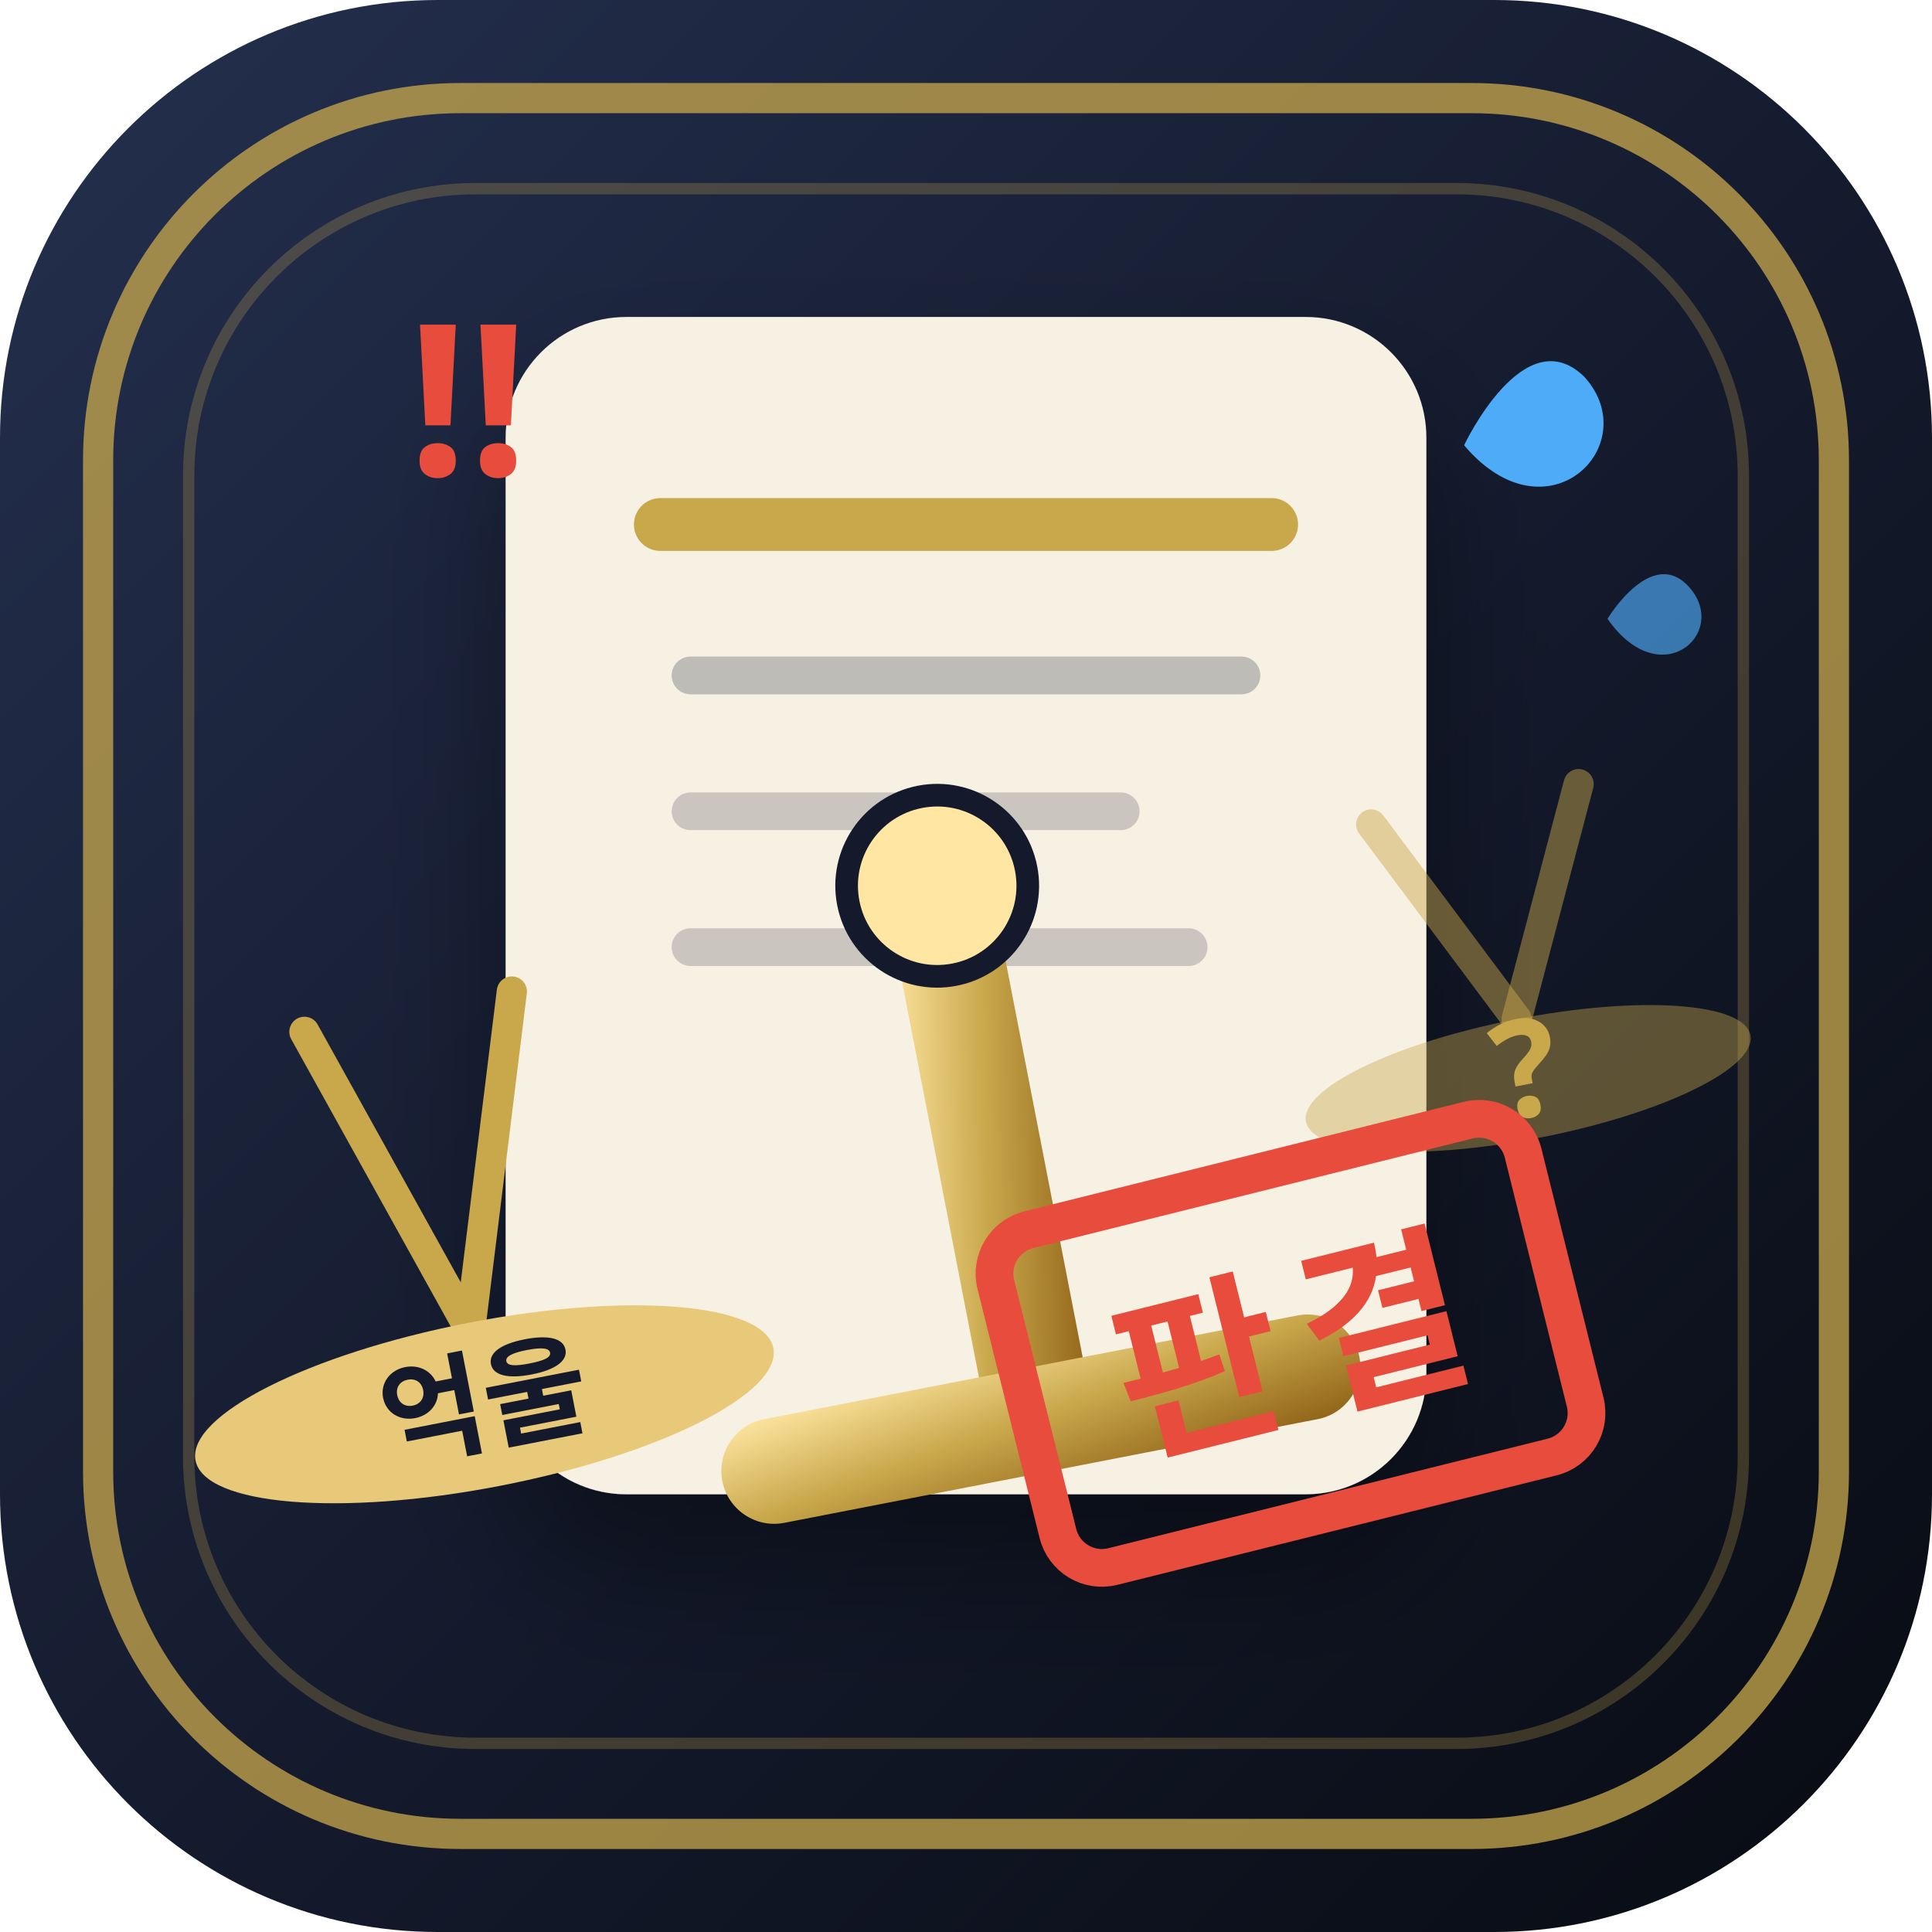
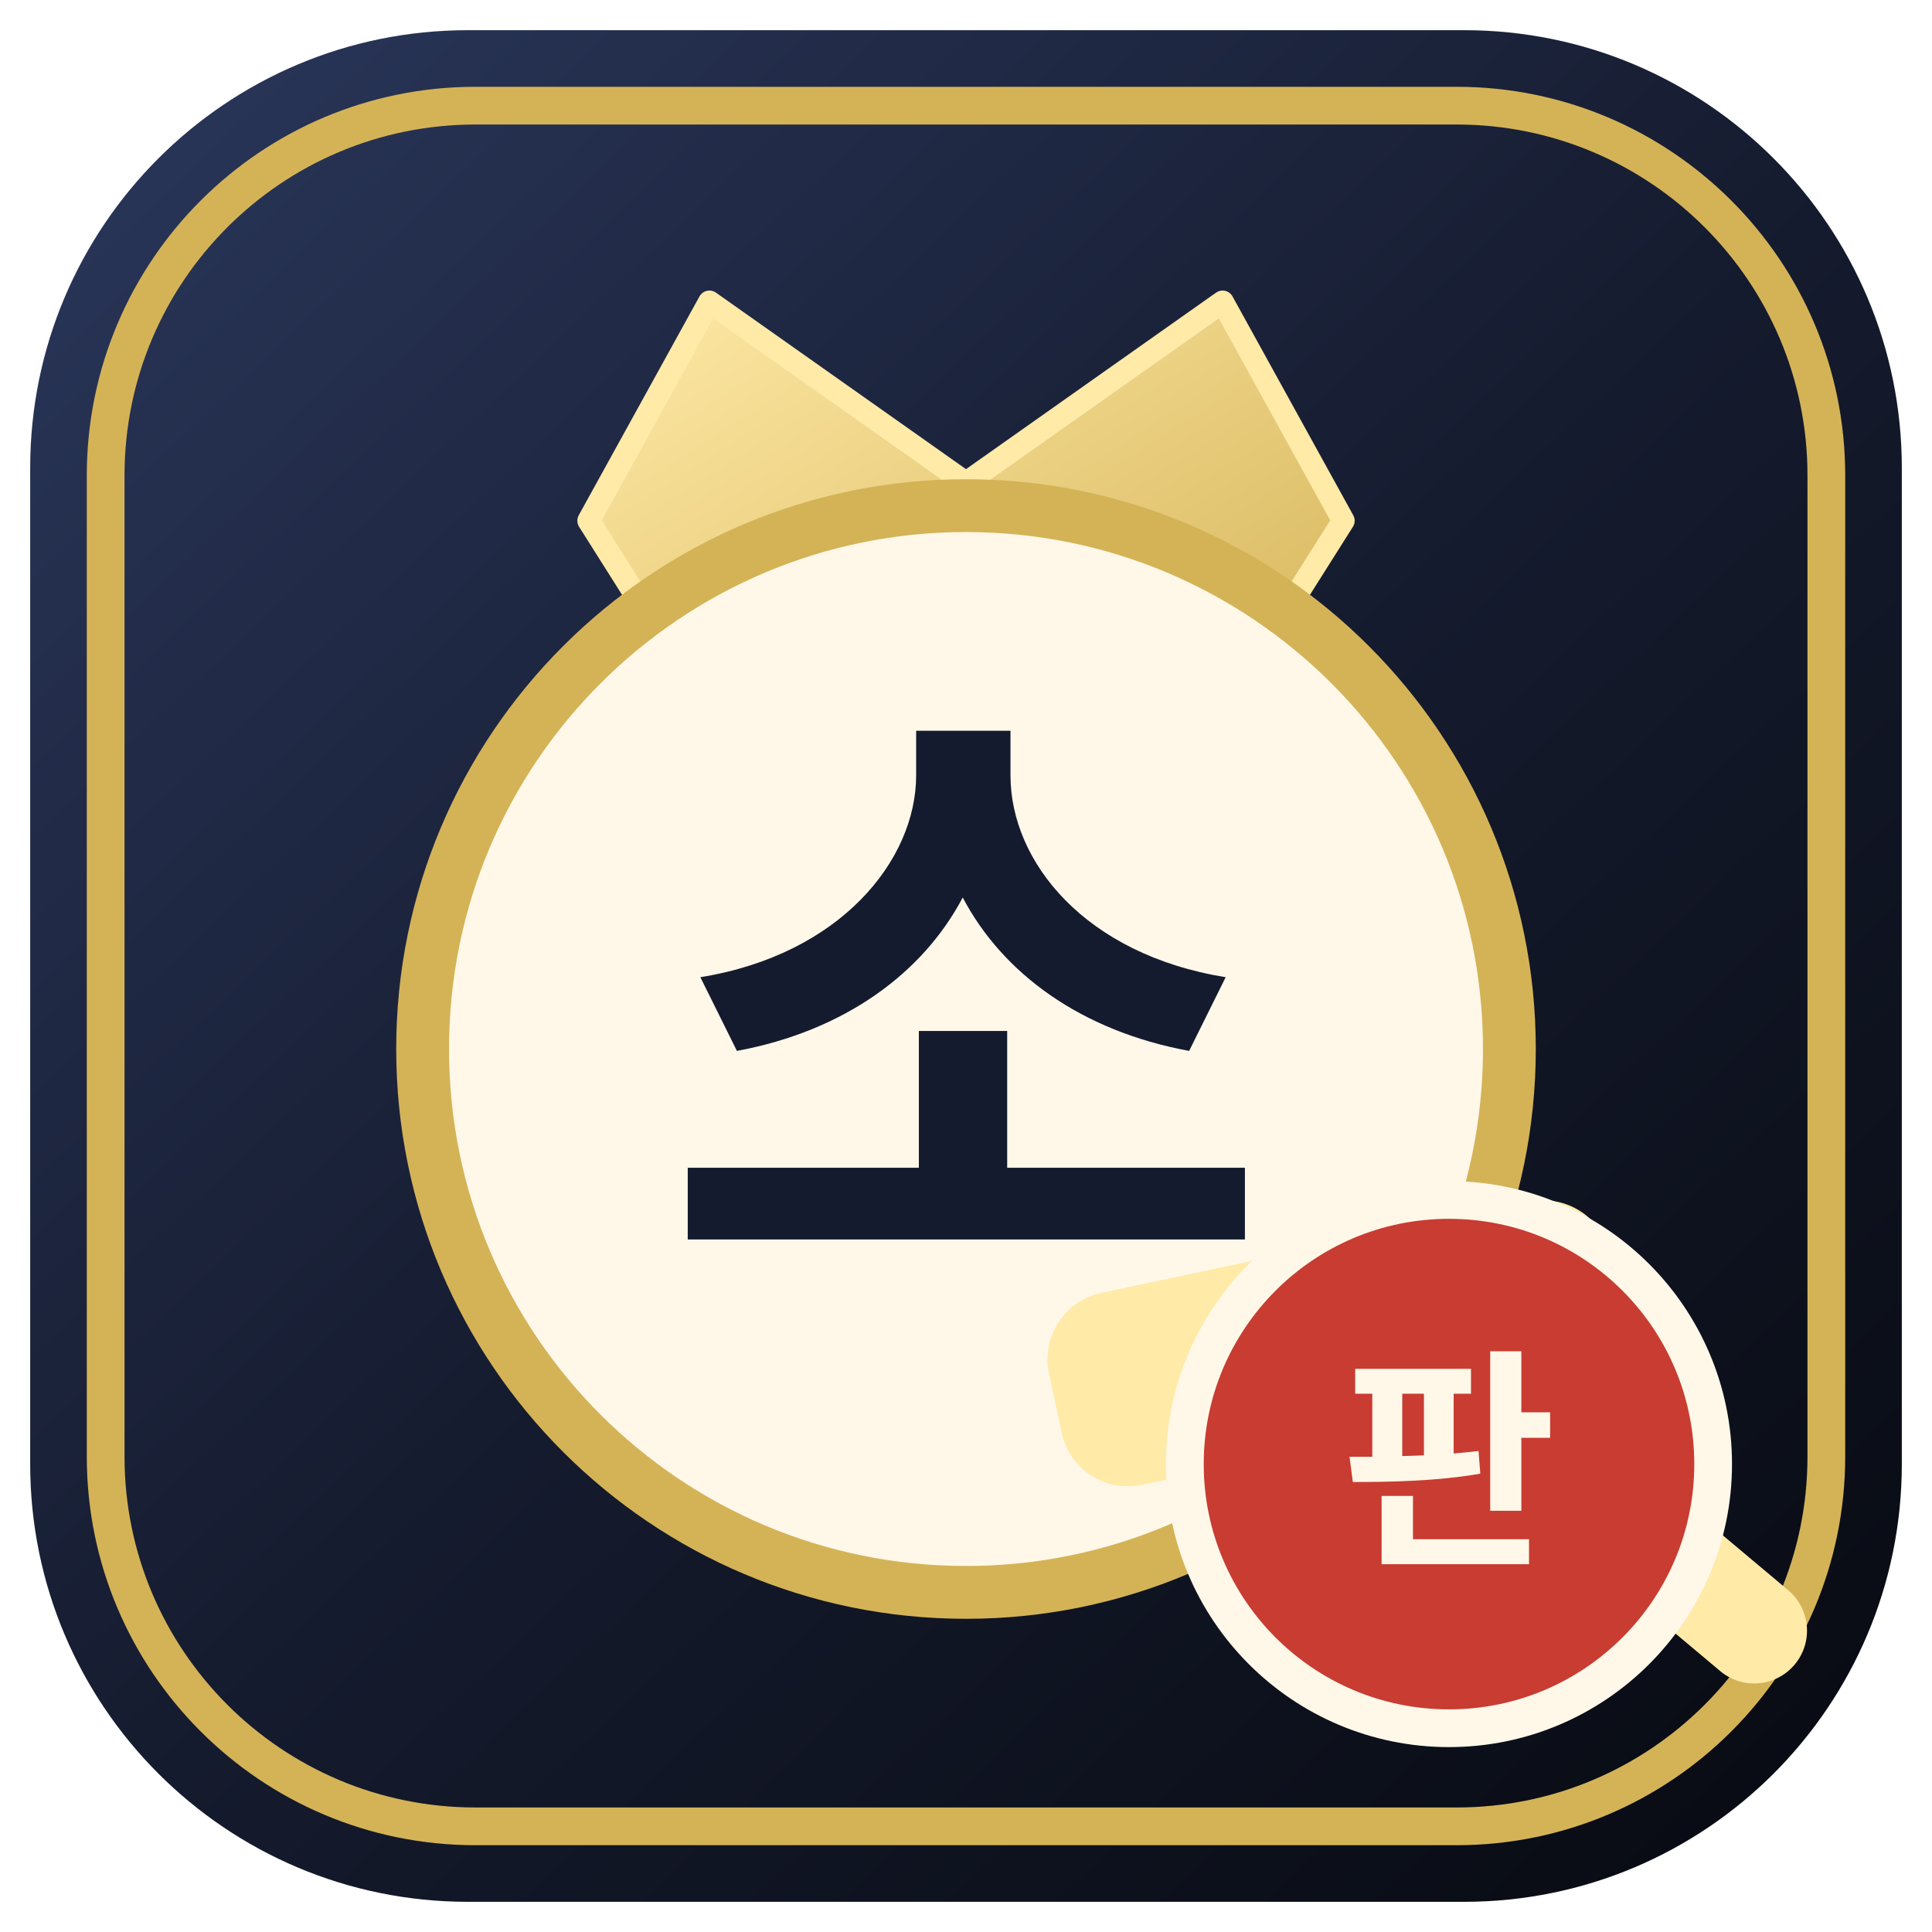
<svg xmlns="http://www.w3.org/2000/svg" viewBox="0 0 256 256" width="256" height="256" role="img" aria-label="소소킹 판결소 앱 아이콘">
  <defs>
-     <linearGradient id="bg" x1="0" y1="0" x2="1" y2="1">
-       <stop offset="0" stop-color="#24304f" />
-       <stop offset="0.55" stop-color="#141a2c" />
-       <stop offset="1" stop-color="#080b12" />
+     <linearGradient id="bg" x1="24" y1="18" x2="232" y2="238" gradientUnits="userSpaceOnUse">
+       <stop stop-color="#283456" />
+       <stop offset="0.52" stop-color="#151b2e" />
+       <stop offset="1" stop-color="#090c14" />
    </linearGradient>
-     <linearGradient id="gold" x1="0" y1="0" x2="1" y2="1">
-       <stop offset="0" stop-color="#ffe7a3" />
-       <stop offset="0.48" stop-color="#c9a84c" />
-       <stop offset="1" stop-color="#8f6116" />
+     <linearGradient id="gold" x1="76" y1="38" x2="188" y2="215" gradientUnits="userSpaceOnUse">
+       <stop stop-color="#ffeaa8" />
+       <stop offset="0.52" stop-color="#d4b357" />
+       <stop offset="1" stop-color="#9b6d16" />
    </linearGradient>
-     <filter id="shadow" x="-25%" y="-25%" width="150%" height="150%">
-       <feDropShadow dx="0" dy="10" stdDeviation="9" flood-color="#000" flood-opacity="0.38" />
-     </filter>
  </defs>
-   <rect width="256" height="256" rx="58" fill="url(#bg)" />
-   <rect x="13" y="13" width="230" height="230" rx="48" fill="none" stroke="#c9a84c" stroke-width="4" opacity="0.75" />
-   <rect x="25" y="25" width="206" height="206" rx="38" fill="none" stroke="#c9a84c" stroke-width="1.5" opacity="0.26" />
-   <g filter="url(#shadow)">
-     <rect x="67" y="42" width="122" height="156" rx="16" fill="#f7f1e4" />
-     <rect x="84" y="66" width="88" height="7" rx="3.5" fill="#c9a84c" />
-     <rect x="89" y="87" width="78" height="5" rx="2.5" fill="#141a2c" opacity="0.25" />
-     <rect x="89" y="105" width="62" height="5" rx="2.5" fill="#141a2c" opacity="0.2" />
-     <rect x="89" y="123" width="71" height="5" rx="2.5" fill="#141a2c" opacity="0.2" />
+   <rect x="4" y="4" width="248" height="248" rx="58" fill="url(#bg)" />
+   <rect x="14" y="14" width="228" height="228" rx="49" fill="none" stroke="#d4b357" stroke-width="5" />
+   <path d="M78 69 94 40l34 24 34-24 16 29-12 19H90Z" fill="url(#gold)" stroke="#ffeaa8" stroke-width="3" stroke-linejoin="round" />
+   <circle cx="128" cy="139" r="72" fill="#fff8e9" stroke="#d4b357" stroke-width="7" />
+   <text x="128" y="166" text-anchor="middle" font-family="Noto Sans KR, Apple SD Gothic Neo, sans-serif" font-size="88" font-weight="900" fill="#151b2e">소</text>
+   <g transform="translate(177 178) rotate(-12)">
+     <rect x="-37" y="-12" width="74" height="24" rx="8" fill="url(#gold)" stroke="#ffeaa8" stroke-width="2" />
+     <rect x="27" y="6" width="14" height="54" rx="7" fill="url(#gold)" transform="rotate(-38 34 33)" />
  </g>
-   <g transform="translate(128 137) rotate(-11)">
-     <rect x="-7" y="-22" width="14" height="78" rx="7" fill="url(#gold)" />
-     <rect x="-43" y="45" width="86" height="14" rx="7" fill="url(#gold)" />
-     <line x1="-78" y1="-20" x2="78" y2="-20" stroke="url(#gold)" stroke-width="9" stroke-linecap="round" />
-     <circle cx="0" cy="-20" r="12" fill="#ffe7a3" stroke="#141a2c" stroke-width="3" />
-     <line x1="-58" y1="-17" x2="-72" y2="26" stroke="#c9a84c" stroke-width="4" stroke-linecap="round" />
-     <line x1="-86" y1="-17" x2="-72" y2="26" stroke="#c9a84c" stroke-width="4" stroke-linecap="round" />
-     <ellipse cx="-72" cy="36" rx="39" ry="11" fill="#e8c97a" />
-     <text x="-72" y="41" text-anchor="middle" font-size="15" font-family="Noto Sans KR, sans-serif" font-weight="900" fill="#141a2c">억울</text>
-     <line x1="58" y1="-17" x2="72" y2="12" stroke="#c9a84c" stroke-width="4" stroke-linecap="round" opacity="0.48" />
-     <line x1="86" y1="-17" x2="72" y2="12" stroke="#c9a84c" stroke-width="4" stroke-linecap="round" opacity="0.48" />
-     <ellipse cx="72" cy="20" rx="30" ry="8" fill="#c9a84c" opacity="0.42" />
-     <text x="72" y="25" text-anchor="middle" font-size="18" font-family="sans-serif" font-weight="900" fill="#c9a84c">?</text>
-   </g>
-   <g transform="translate(171 178) rotate(-14)">
-     <rect x="-36" y="-23" width="72" height="46" rx="6" fill="none" stroke="#e74c3c" stroke-width="5" />
-     <text x="0" y="9" text-anchor="middle" font-size="24" font-family="Noto Serif KR, serif" font-weight="900" fill="#e74c3c" letter-spacing="3">판결</text>
-   </g>
-   <text x="54" y="63" font-size="28" font-family="sans-serif" font-weight="900" fill="#e74c3c">!!</text>
-   <path d="M194 59 C194 59 202 42 210 50 C218 59 205 72 194 59Z" fill="#4dabf7" />
-   <path d="M213 82 C213 82 219 72 224 78 C229 84 220 92 213 82Z" fill="#4dabf7" opacity="0.65" />
+   <circle cx="192" cy="194" r="35" fill="#c83c32" stroke="#fff8e9" stroke-width="5" />
+   <text x="192" y="205" text-anchor="middle" font-family="Noto Serif KR, serif" font-size="31" font-weight="900" fill="#fff8e9">판</text>
</svg>
